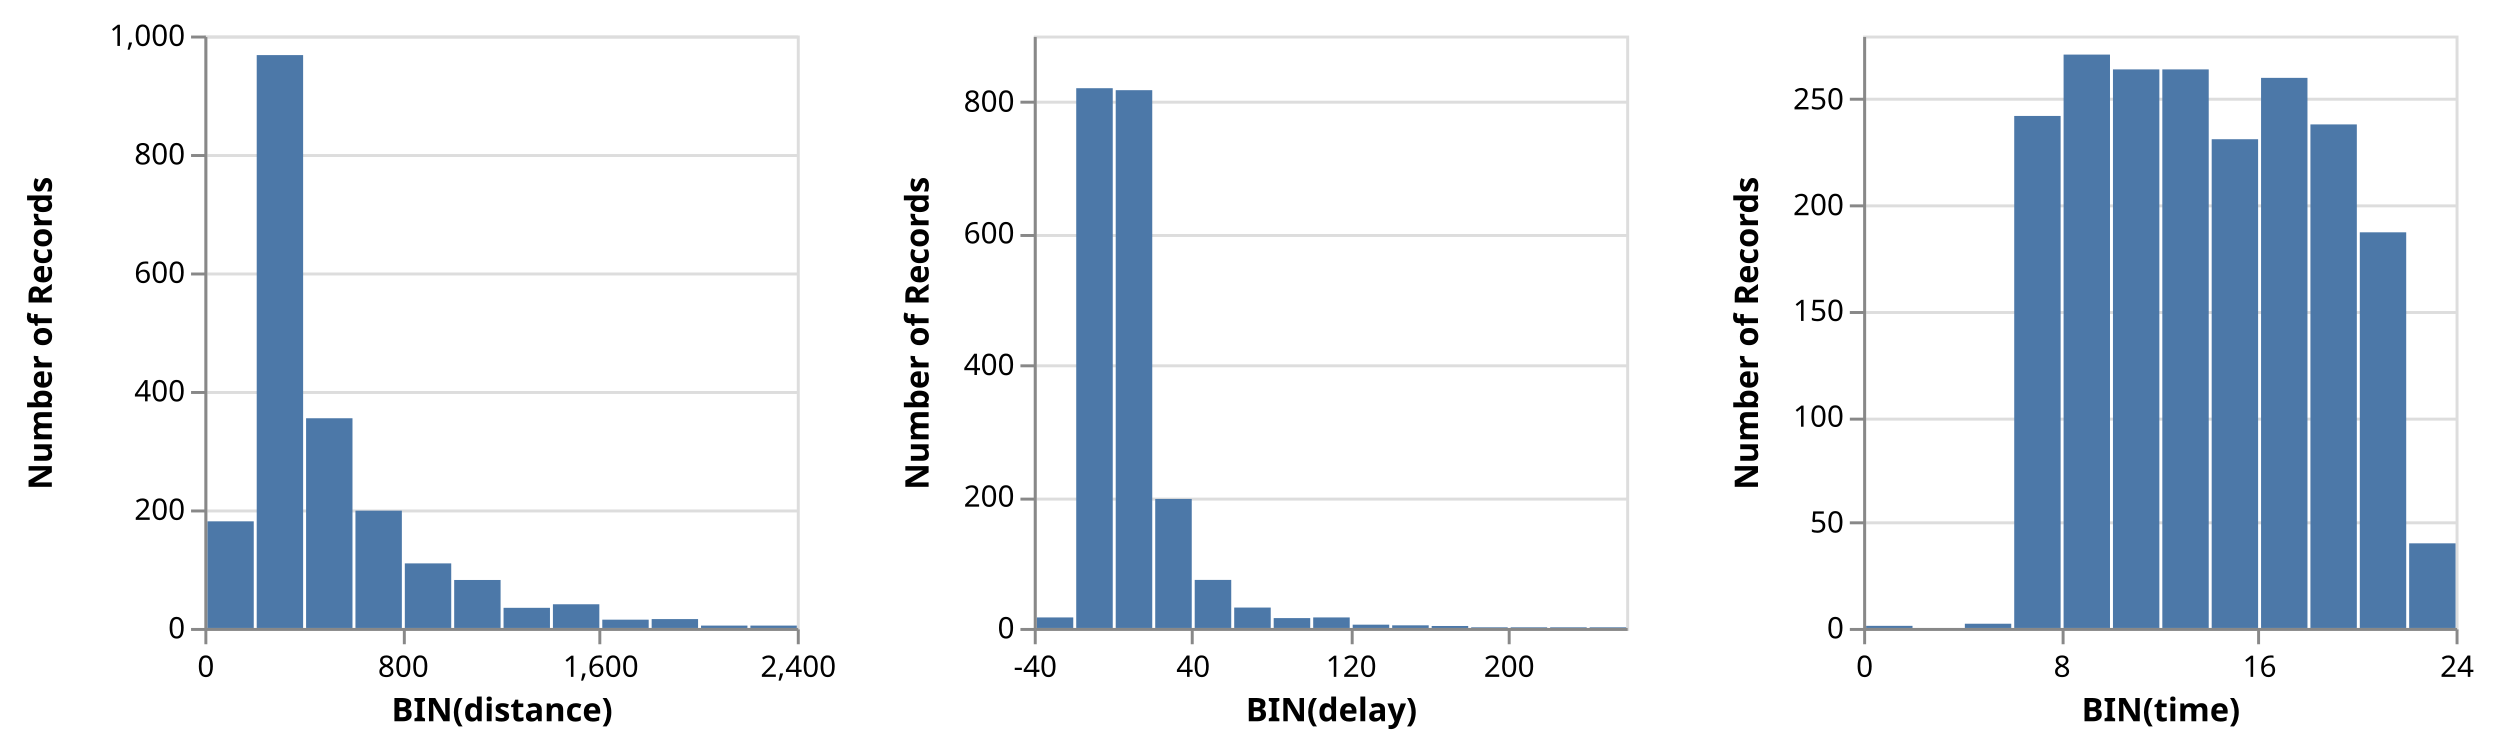
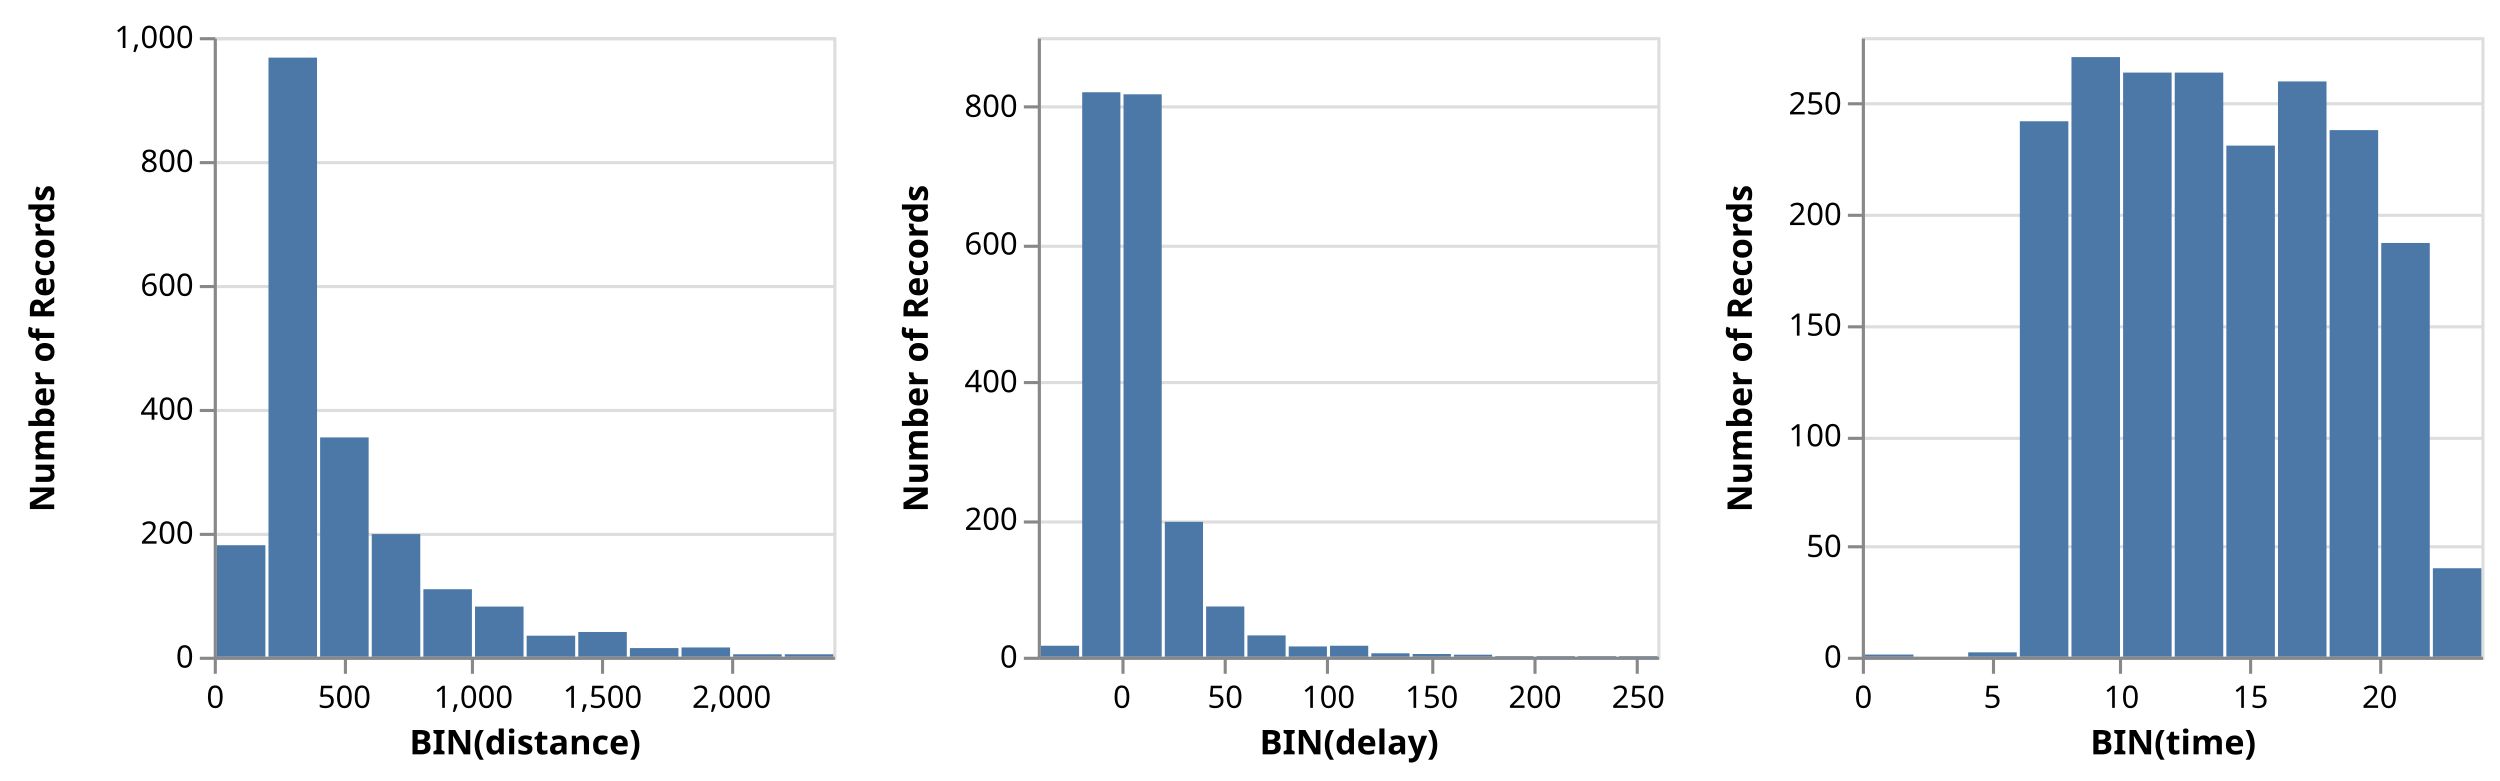
- <svg xmlns="http://www.w3.org/2000/svg" class="marks" width="844" height="252" viewBox="0 0 844 252" version="1.1">
+ <svg xmlns="http://www.w3.org/2000/svg" class="marks" width="807" height="252" viewBox="0 0 807 252" version="1.1">
  <g transform="translate(69,12)">
    <g class="mark-group role-frame root">
      <g transform="translate(0,0)">
        <path class="background" d="M0,0h200v200h-200Z" style="fill: none;" />
        <g>
          <g class="mark-group role-scope child_distance_group">
            <g transform="translate(0,0)">
              <path class="background" d="M0.5,0.5h200v200h-200Z" style="fill: transparent; stroke: #ddd;" />
              <g>
                <g class="mark-group role-axis">
                  <g transform="translate(0.5,0.5)">
                    <path class="background" d="M0,0h0v0h0Z" style="pointer-events: none; fill: none;" />
                    <g>
                      <g class="mark-rule role-axis-grid" style="pointer-events: none;">
                        <line transform="translate(0,200)" x2="200" y2="0" style="fill: none; stroke: #ddd; stroke-width: 1; stroke-dasharray: ; opacity: 1;" />
                        <line transform="translate(0,160)" x2="200" y2="0" style="fill: none; stroke: #ddd; stroke-width: 1; stroke-dasharray: ; opacity: 1;" />
                        <line transform="translate(0,120)" x2="200" y2="0" style="fill: none; stroke: #ddd; stroke-width: 1; stroke-dasharray: ; opacity: 1;" />
                        <line transform="translate(0,80)" x2="200" y2="0" style="fill: none; stroke: #ddd; stroke-width: 1; stroke-dasharray: ; opacity: 1;" />
                        <line transform="translate(0,40)" x2="200" y2="0" style="fill: none; stroke: #ddd; stroke-width: 1; stroke-dasharray: ; opacity: 1;" />
                        <line transform="translate(0,0)" x2="200" y2="0" style="fill: none; stroke: #ddd; stroke-width: 1; stroke-dasharray: ; opacity: 1;" />
                      </g>
                    </g>
                  </g>
                </g>
                <g class="mark-rect role-mark child_distance_marks">
                  <path d="M34.333,129.2h15.667v70.8h-15.667Z" style="fill: #4c78a8;" />
                  <path d="M51,160.4h15.667v39.6h-15.667Z" style="fill: #4c78a8;" />
                  <path d="M17.667,6.6h15.667v193.4h-15.667Z" style="fill: #4c78a8;" />
                  <path d="M1,164h15.667v36h-15.667Z" style="fill: #4c78a8;" />
                  <path d="M67.667,178.2h15.667v21.8h-15.667Z" style="fill: #4c78a8;" />
                  <path d="M117.667,192h15.667v8h-15.667Z" style="fill: #4c78a8;" />
                  <path d="M84.333,183.8h15.667v16.2h-15.667Z" style="fill: #4c78a8;" />
                  <path d="M167.667,199.2h15.667v0.8h-15.667Z" style="fill: #4c78a8;" />
                  <path d="M151,197h15.667v3h-15.667Z" style="fill: #4c78a8;" />
                  <path d="M134.333,197.2h15.667v2.8h-15.667Z" style="fill: #4c78a8;" />
                  <path d="M101,193.2h15.667v6.8h-15.667Z" style="fill: #4c78a8;" />
                  <path d="M184.333,199.2h15.667v0.8h-15.667Z" style="fill: #4c78a8;" />
                </g>
                <g class="mark-group role-axis">
                  <g transform="translate(0.5,200.5)">
                    <path class="background" d="M0,0h0v0h0Z" style="pointer-events: none; fill: none;" />
                    <g>
                      <g class="mark-rule role-axis-tick" style="pointer-events: none;">
                        <line transform="translate(0,0)" x2="0" y2="5" style="fill: none; stroke: #888; stroke-width: 1; opacity: 1;" />
-                         <line transform="translate(67,0)" x2="0" y2="5" style="fill: none; stroke: #888; stroke-width: 1; opacity: 1;" />
-                         <line transform="translate(133,0)" x2="0" y2="5" style="fill: none; stroke: #888; stroke-width: 1; opacity: 1;" />
-                         <line transform="translate(200,0)" x2="0" y2="5" style="fill: none; stroke: #888; stroke-width: 1; opacity: 1;" />
+                         <line transform="translate(42,0)" x2="0" y2="5" style="fill: none; stroke: #888; stroke-width: 1; opacity: 1;" />
+                         <line transform="translate(83,0)" x2="0" y2="5" style="fill: none; stroke: #888; stroke-width: 1; opacity: 1;" />
+                         <line transform="translate(125,0)" x2="0" y2="5" style="fill: none; stroke: #888; stroke-width: 1; opacity: 1;" />
+                         <line transform="translate(167,0)" x2="0" y2="5" style="fill: none; stroke: #888; stroke-width: 1; opacity: 1;" />
                      </g>
                      <g class="mark-text role-axis-label" style="pointer-events: none;">
                        <text text-anchor="middle" transform="translate(0,16)" style="font: 10px sans-serif; fill: #000; opacity: 1;">0</text>
-                         <text text-anchor="middle" transform="translate(66.66667,16)" style="font: 10px sans-serif; fill: #000; opacity: 1;">800</text>
-                         <text text-anchor="middle" transform="translate(133.3333,16)" style="font: 10px sans-serif; fill: #000; opacity: 1;">1,600</text>
-                         <text text-anchor="middle" transform="translate(200,16)" style="font: 10px sans-serif; fill: #000; opacity: 1;">2,400</text>
+                         <text text-anchor="middle" transform="translate(41.66667,16)" style="font: 10px sans-serif; fill: #000; opacity: 1;">500</text>
+                         <text text-anchor="middle" transform="translate(83.33333,16)" style="font: 10px sans-serif; fill: #000; opacity: 1;">1,000</text>
+                         <text text-anchor="middle" transform="translate(125,16)" style="font: 10px sans-serif; fill: #000; opacity: 1;">1,500</text>
+                         <text text-anchor="middle" transform="translate(166.6667,16)" style="font: 10px sans-serif; fill: #000; opacity: 1;">2,000</text>
                      </g>
                      <g class="mark-rule role-axis-domain" style="pointer-events: none;">
                        <line transform="translate(0,0)" x2="200" y2="0" style="fill: none; stroke: #888; stroke-width: 1; opacity: 1;" />
                      </g>
                      <g class="mark-text role-axis-title" style="pointer-events: none;">
                        <text text-anchor="middle" transform="translate(100,31)" style="font: bold 11px sans-serif; fill: #000; opacity: 1;">BIN(distance)</text>
                      </g>
                    </g>
                  </g>
                </g>
                <g class="mark-group role-axis">
                  <g transform="translate(0.5,0.5)">
                    <path class="background" d="M0,0h0v0h0Z" style="pointer-events: none; fill: none;" />
                    <g>
                      <g class="mark-rule role-axis-tick" style="pointer-events: none;">
                        <line transform="translate(0,200)" x2="-5" y2="0" style="fill: none; stroke: #888; stroke-width: 1; opacity: 1;" />
                        <line transform="translate(0,160)" x2="-5" y2="0" style="fill: none; stroke: #888; stroke-width: 1; opacity: 1;" />
                        <line transform="translate(0,120)" x2="-5" y2="0" style="fill: none; stroke: #888; stroke-width: 1; opacity: 1;" />
                        <line transform="translate(0,80)" x2="-5" y2="0" style="fill: none; stroke: #888; stroke-width: 1; opacity: 1;" />
                        <line transform="translate(0,40)" x2="-5" y2="0" style="fill: none; stroke: #888; stroke-width: 1; opacity: 1;" />
                        <line transform="translate(0,0)" x2="-5" y2="0" style="fill: none; stroke: #888; stroke-width: 1; opacity: 1;" />
                      </g>
                      <g class="mark-text role-axis-label" style="pointer-events: none;">
                        <text text-anchor="end" transform="translate(-7,203)" style="font: 10px sans-serif; fill: #000; opacity: 1;">0</text>
                        <text text-anchor="end" transform="translate(-7,163)" style="font: 10px sans-serif; fill: #000; opacity: 1;">200</text>
                        <text text-anchor="end" transform="translate(-7,123)" style="font: 10px sans-serif; fill: #000; opacity: 1;">400</text>
                        <text text-anchor="end" transform="translate(-7,83)" style="font: 10px sans-serif; fill: #000; opacity: 1;">600</text>
                        <text text-anchor="end" transform="translate(-7,43)" style="font: 10px sans-serif; fill: #000; opacity: 1;">800</text>
                        <text text-anchor="end" transform="translate(-7,3)" style="font: 10px sans-serif; fill: #000; opacity: 1;">1,000</text>
                      </g>
                      <g class="mark-rule role-axis-domain" style="pointer-events: none;">
                        <line transform="translate(0,200)" x2="0" y2="-200" style="fill: none; stroke: #888; stroke-width: 1; opacity: 1;" />
                      </g>
                      <g class="mark-text role-axis-title" style="pointer-events: none;">
                        <text text-anchor="middle" transform="translate(-50,100) rotate(-90) translate(0,-2)" style="font: bold 11px sans-serif; fill: #000; opacity: 1;">Number of Records</text>
                      </g>
                    </g>
                  </g>
                </g>
              </g>
            </g>
          </g>
          <g class="mark-group role-scope child_delay_group">
-             <g transform="translate(280,0)">
+             <g transform="translate(266,0)">
              <path class="background" d="M0.5,0.5h200v200h-200Z" style="fill: transparent; stroke: #ddd;" />
              <g>
                <g class="mark-group role-axis">
                  <g transform="translate(0.5,0.5)">
                    <path class="background" d="M0,0h0v0h0Z" style="pointer-events: none; fill: none;" />
                    <g>
                      <g class="mark-rule role-axis-grid" style="pointer-events: none;">
                        <line transform="translate(0,200)" x2="200" y2="0" style="fill: none; stroke: #ddd; stroke-width: 1; stroke-dasharray: ; opacity: 1;" />
                        <line transform="translate(0,156)" x2="200" y2="0" style="fill: none; stroke: #ddd; stroke-width: 1; stroke-dasharray: ; opacity: 1;" />
                        <line transform="translate(0,111)" x2="200" y2="0" style="fill: none; stroke: #ddd; stroke-width: 1; stroke-dasharray: ; opacity: 1;" />
                        <line transform="translate(0,67)" x2="200" y2="0" style="fill: none; stroke: #ddd; stroke-width: 1; stroke-dasharray: ; opacity: 1;" />
                        <line transform="translate(0,22)" x2="200" y2="0" style="fill: none; stroke: #ddd; stroke-width: 1; stroke-dasharray: ; opacity: 1;" />
                      </g>
                    </g>
                  </g>
                </g>
                <g class="mark-rect role-mark child_delay_marks">
                  <path d="M27.667,18.444h12.333v181.556h-12.333Z" style="fill: #4c78a8;" />
                  <path d="M14.333,17.778h12.333v182.222h-12.333Z" style="fill: #4c78a8;" />
                  <path d="M54.333,183.778h12.333v16.222h-12.333Z" style="fill: #4c78a8;" />
                  <path d="M41,156.444h12.333v43.556h-12.333Z" style="fill: #4c78a8;" />
                  <path d="M134.333,199.333h12.333v0.667h-12.333Z" style="fill: #4c78a8;" />
                  <path d="M94.333,196.444h12.333v3.556h-12.333Z" style="fill: #4c78a8;" />
                  <path d="M67.667,193.111h12.333v6.889h-12.333Z" style="fill: #4c78a8;" />
                  <path d="M1,196.444h12.333v3.556h-12.333Z" style="fill: #4c78a8;" />
                  <path d="M81,196.667h12.333v3.333h-12.333Z" style="fill: #4c78a8;" />
                  <path d="M147.667,199.778h12.333v0.222h-12.333Z" style="fill: #4c78a8;" />
                  <path d="M121,199.111h12.333v0.889h-12.333Z" style="fill: #4c78a8;" />
                  <path d="M187.667,199.778h12.333v0.222h-12.333Z" style="fill: #4c78a8;" />
                  <path d="M107.667,198.889h12.333v1.111h-12.333Z" style="fill: #4c78a8;" />
                  <path d="M161,199.778h12.333v0.222h-12.333Z" style="fill: #4c78a8;" />
                  <path d="M174.333,199.778h12.333v0.222h-12.333Z" style="fill: #4c78a8;" />
                </g>
                <g class="mark-group role-axis">
                  <g transform="translate(0.5,200.5)">
                    <path class="background" d="M0,0h0v0h0Z" style="pointer-events: none; fill: none;" />
                    <g>
                      <g class="mark-rule role-axis-tick" style="pointer-events: none;">
-                         <line transform="translate(0,0)" x2="0" y2="5" style="fill: none; stroke: #888; stroke-width: 1; opacity: 1;" />
-                         <line transform="translate(53,0)" x2="0" y2="5" style="fill: none; stroke: #888; stroke-width: 1; opacity: 1;" />
-                         <line transform="translate(107,0)" x2="0" y2="5" style="fill: none; stroke: #888; stroke-width: 1; opacity: 1;" />
+                         <line transform="translate(27,0)" x2="0" y2="5" style="fill: none; stroke: #888; stroke-width: 1; opacity: 1;" />
+                         <line transform="translate(60,0)" x2="0" y2="5" style="fill: none; stroke: #888; stroke-width: 1; opacity: 1;" />
+                         <line transform="translate(93,0)" x2="0" y2="5" style="fill: none; stroke: #888; stroke-width: 1; opacity: 1;" />
+                         <line transform="translate(127,0)" x2="0" y2="5" style="fill: none; stroke: #888; stroke-width: 1; opacity: 1;" />
                        <line transform="translate(160,0)" x2="0" y2="5" style="fill: none; stroke: #888; stroke-width: 1; opacity: 1;" />
-                       </g>
-                       <g class="mark-text role-axis-label" style="pointer-events: none;">
-                         <text text-anchor="middle" transform="translate(0,16)" style="font: 10px sans-serif; fill: #000; opacity: 1;">-40</text>
-                         <text text-anchor="middle" transform="translate(53.33333,16)" style="font: 10px sans-serif; fill: #000; opacity: 1;">40</text>
-                         <text text-anchor="middle" transform="translate(106.6667,16)" style="font: 10px sans-serif; fill: #000; opacity: 1;">120</text>
+                         <line transform="translate(193,0)" x2="0" y2="5" style="fill: none; stroke: #888; stroke-width: 1; opacity: 1;" />
+                       </g>
+                       <g class="mark-text role-axis-label" style="pointer-events: none;">
+                         <text text-anchor="middle" transform="translate(26.66667,16)" style="font: 10px sans-serif; fill: #000; opacity: 1;">0</text>
+                         <text text-anchor="middle" transform="translate(60,16)" style="font: 10px sans-serif; fill: #000; opacity: 1;">50</text>
+                         <text text-anchor="middle" transform="translate(93.33333,16)" style="font: 10px sans-serif; fill: #000; opacity: 1;">100</text>
+                         <text text-anchor="middle" transform="translate(126.6667,16)" style="font: 10px sans-serif; fill: #000; opacity: 1;">150</text>
                        <text text-anchor="middle" transform="translate(160,16)" style="font: 10px sans-serif; fill: #000; opacity: 1;">200</text>
+                         <text text-anchor="middle" transform="translate(193.3333,16)" style="font: 10px sans-serif; fill: #000; opacity: 1;">250</text>
                      </g>
                      <g class="mark-rule role-axis-domain" style="pointer-events: none;">
                        <line transform="translate(0,0)" x2="200" y2="0" style="fill: none; stroke: #888; stroke-width: 1; opacity: 1;" />
                      </g>
                      <g class="mark-text role-axis-title" style="pointer-events: none;">
                        <text text-anchor="middle" transform="translate(100,31)" style="font: bold 11px sans-serif; fill: #000; opacity: 1;">BIN(delay)</text>
                      </g>
                    </g>
                  </g>
                </g>
                <g class="mark-group role-axis">
                  <g transform="translate(0.5,0.5)">
                    <path class="background" d="M0,0h0v0h0Z" style="pointer-events: none; fill: none;" />
                    <g>
                      <g class="mark-rule role-axis-tick" style="pointer-events: none;">
                        <line transform="translate(0,200)" x2="-5" y2="0" style="fill: none; stroke: #888; stroke-width: 1; opacity: 1;" />
                        <line transform="translate(0,156)" x2="-5" y2="0" style="fill: none; stroke: #888; stroke-width: 1; opacity: 1;" />
                        <line transform="translate(0,111)" x2="-5" y2="0" style="fill: none; stroke: #888; stroke-width: 1; opacity: 1;" />
                        <line transform="translate(0,67)" x2="-5" y2="0" style="fill: none; stroke: #888; stroke-width: 1; opacity: 1;" />
                        <line transform="translate(0,22)" x2="-5" y2="0" style="fill: none; stroke: #888; stroke-width: 1; opacity: 1;" />
                      </g>
                      <g class="mark-text role-axis-label" style="pointer-events: none;">
                        <text text-anchor="end" transform="translate(-7,203)" style="font: 10px sans-serif; fill: #000; opacity: 1;">0</text>
                        <text text-anchor="end" transform="translate(-7,158.5556)" style="font: 10px sans-serif; fill: #000; opacity: 1;">200</text>
                        <text text-anchor="end" transform="translate(-7,114.1111)" style="font: 10px sans-serif; fill: #000; opacity: 1;">400</text>
                        <text text-anchor="end" transform="translate(-7,69.66667)" style="font: 10px sans-serif; fill: #000; opacity: 1;">600</text>
                        <text text-anchor="end" transform="translate(-7,25.22222)" style="font: 10px sans-serif; fill: #000; opacity: 1;">800</text>
                      </g>
                      <g class="mark-rule role-axis-domain" style="pointer-events: none;">
                        <line transform="translate(0,200)" x2="0" y2="-200" style="fill: none; stroke: #888; stroke-width: 1; opacity: 1;" />
                      </g>
                      <g class="mark-text role-axis-title" style="pointer-events: none;">
                        <text text-anchor="middle" transform="translate(-34,100) rotate(-90) translate(0,-2)" style="font: bold 11px sans-serif; fill: #000; opacity: 1;">Number of Records</text>
                      </g>
                    </g>
                  </g>
                </g>
              </g>
            </g>
          </g>
          <g class="mark-group role-scope child_time_group">
-             <g transform="translate(560,0)">
+             <g transform="translate(532,0)">
              <path class="background" d="M0.5,0.5h200v200h-200Z" style="fill: transparent; stroke: #ddd;" />
              <g>
                <g class="mark-group role-axis">
                  <g transform="translate(0.5,0.5)">
                    <path class="background" d="M0,0h0v0h0Z" style="pointer-events: none; fill: none;" />
                    <g>
                      <g class="mark-rule role-axis-grid" style="pointer-events: none;">
                        <line transform="translate(0,200)" x2="200" y2="0" style="fill: none; stroke: #ddd; stroke-width: 1; stroke-dasharray: ; opacity: 1;" />
                        <line transform="translate(0,164)" x2="200" y2="0" style="fill: none; stroke: #ddd; stroke-width: 1; stroke-dasharray: ; opacity: 1;" />
                        <line transform="translate(0,129)" x2="200" y2="0" style="fill: none; stroke: #ddd; stroke-width: 1; stroke-dasharray: ; opacity: 1;" />
                        <line transform="translate(0,93)" x2="200" y2="0" style="fill: none; stroke: #ddd; stroke-width: 1; stroke-dasharray: ; opacity: 1;" />
                        <line transform="translate(0,57)" x2="200" y2="0" style="fill: none; stroke: #ddd; stroke-width: 1; stroke-dasharray: ; opacity: 1;" />
                        <line transform="translate(0,21)" x2="200" y2="0" style="fill: none; stroke: #ddd; stroke-width: 1; stroke-dasharray: ; opacity: 1;" />
                      </g>
                    </g>
                  </g>
                </g>
                <g class="mark-rect role-mark child_time_marks">
                  <path d="M167.667,66.429h15.667v133.571h-15.667Z" style="fill: #4c78a8;" />
                  <path d="M117.667,35h15.667v165h-15.667Z" style="fill: #4c78a8;" />
                  <path d="M101,11.429h15.667v188.571h-15.667Z" style="fill: #4c78a8;" />
                  <path d="M67.667,6.429h15.667v193.571h-15.667Z" style="fill: #4c78a8;" />
                  <path d="M51,27.143h15.667v172.857h-15.667Z" style="fill: #4c78a8;" />
                  <path d="M84.333,11.429h15.667v188.571h-15.667Z" style="fill: #4c78a8;" />
                  <path d="M151,30h15.667v170h-15.667Z" style="fill: #4c78a8;" />
                  <path d="M134.333,14.286h15.667v185.714h-15.667Z" style="fill: #4c78a8;" />
                  <path d="M184.333,171.429h15.667v28.571h-15.667Z" style="fill: #4c78a8;" />
                  <path d="M34.333,198.571h15.667v1.429h-15.667Z" style="fill: #4c78a8;" />
                  <path d="M1,199.286h15.667v0.714h-15.667Z" style="fill: #4c78a8;" />
                </g>
                <g class="mark-group role-axis">
                  <g transform="translate(0.5,200.5)">
                    <path class="background" d="M0,0h0v0h0Z" style="pointer-events: none; fill: none;" />
                    <g>
                      <g class="mark-rule role-axis-tick" style="pointer-events: none;">
                        <line transform="translate(0,0)" x2="0" y2="5" style="fill: none; stroke: #888; stroke-width: 1; opacity: 1;" />
-                         <line transform="translate(67,0)" x2="0" y2="5" style="fill: none; stroke: #888; stroke-width: 1; opacity: 1;" />
-                         <line transform="translate(133,0)" x2="0" y2="5" style="fill: none; stroke: #888; stroke-width: 1; opacity: 1;" />
-                         <line transform="translate(200,0)" x2="0" y2="5" style="fill: none; stroke: #888; stroke-width: 1; opacity: 1;" />
+                         <line transform="translate(42,0)" x2="0" y2="5" style="fill: none; stroke: #888; stroke-width: 1; opacity: 1;" />
+                         <line transform="translate(83,0)" x2="0" y2="5" style="fill: none; stroke: #888; stroke-width: 1; opacity: 1;" />
+                         <line transform="translate(125,0)" x2="0" y2="5" style="fill: none; stroke: #888; stroke-width: 1; opacity: 1;" />
+                         <line transform="translate(167,0)" x2="0" y2="5" style="fill: none; stroke: #888; stroke-width: 1; opacity: 1;" />
                      </g>
                      <g class="mark-text role-axis-label" style="pointer-events: none;">
                        <text text-anchor="middle" transform="translate(0,16)" style="font: 10px sans-serif; fill: #000; opacity: 1;">0</text>
-                         <text text-anchor="middle" transform="translate(66.66667,16)" style="font: 10px sans-serif; fill: #000; opacity: 1;">8</text>
-                         <text text-anchor="middle" transform="translate(133.3333,16)" style="font: 10px sans-serif; fill: #000; opacity: 1;">16</text>
-                         <text text-anchor="middle" transform="translate(200,16)" style="font: 10px sans-serif; fill: #000; opacity: 1;">24</text>
+                         <text text-anchor="middle" transform="translate(41.66667,16)" style="font: 10px sans-serif; fill: #000; opacity: 1;">5</text>
+                         <text text-anchor="middle" transform="translate(83.33333,16)" style="font: 10px sans-serif; fill: #000; opacity: 1;">10</text>
+                         <text text-anchor="middle" transform="translate(125,16)" style="font: 10px sans-serif; fill: #000; opacity: 1;">15</text>
+                         <text text-anchor="middle" transform="translate(166.6667,16)" style="font: 10px sans-serif; fill: #000; opacity: 1;">20</text>
                      </g>
                      <g class="mark-rule role-axis-domain" style="pointer-events: none;">
                        <line transform="translate(0,0)" x2="200" y2="0" style="fill: none; stroke: #888; stroke-width: 1; opacity: 1;" />
                      </g>
                      <g class="mark-text role-axis-title" style="pointer-events: none;">
                        <text text-anchor="middle" transform="translate(100,31)" style="font: bold 11px sans-serif; fill: #000; opacity: 1;">BIN(time)</text>
                      </g>
                    </g>
                  </g>
                </g>
                <g class="mark-group role-axis">
                  <g transform="translate(0.5,0.5)">
                    <path class="background" d="M0,0h0v0h0Z" style="pointer-events: none; fill: none;" />
                    <g>
                      <g class="mark-rule role-axis-tick" style="pointer-events: none;">
                        <line transform="translate(0,200)" x2="-5" y2="0" style="fill: none; stroke: #888; stroke-width: 1; opacity: 1;" />
                        <line transform="translate(0,164)" x2="-5" y2="0" style="fill: none; stroke: #888; stroke-width: 1; opacity: 1;" />
                        <line transform="translate(0,129)" x2="-5" y2="0" style="fill: none; stroke: #888; stroke-width: 1; opacity: 1;" />
                        <line transform="translate(0,93)" x2="-5" y2="0" style="fill: none; stroke: #888; stroke-width: 1; opacity: 1;" />
                        <line transform="translate(0,57)" x2="-5" y2="0" style="fill: none; stroke: #888; stroke-width: 1; opacity: 1;" />
                        <line transform="translate(0,21)" x2="-5" y2="0" style="fill: none; stroke: #888; stroke-width: 1; opacity: 1;" />
                      </g>
                      <g class="mark-text role-axis-label" style="pointer-events: none;">
                        <text text-anchor="end" transform="translate(-7,203)" style="font: 10px sans-serif; fill: #000; opacity: 1;">0</text>
                        <text text-anchor="end" transform="translate(-7,167.2857)" style="font: 10px sans-serif; fill: #000; opacity: 1;">50</text>
                        <text text-anchor="end" transform="translate(-7,131.5714)" style="font: 10px sans-serif; fill: #000; opacity: 1;">100</text>
                        <text text-anchor="end" transform="translate(-7,95.85714)" style="font: 10px sans-serif; fill: #000; opacity: 1;">150</text>
                        <text text-anchor="end" transform="translate(-7,60.14286)" style="font: 10px sans-serif; fill: #000; opacity: 1;">200</text>
                        <text text-anchor="end" transform="translate(-7,24.42857)" style="font: 10px sans-serif; fill: #000; opacity: 1;">250</text>
                      </g>
                      <g class="mark-rule role-axis-domain" style="pointer-events: none;">
                        <line transform="translate(0,200)" x2="0" y2="-200" style="fill: none; stroke: #888; stroke-width: 1; opacity: 1;" />
                      </g>
                      <g class="mark-text role-axis-title" style="pointer-events: none;">
                        <text text-anchor="middle" transform="translate(-34,100) rotate(-90) translate(0,-2)" style="font: bold 11px sans-serif; fill: #000; opacity: 1;">Number of Records</text>
                      </g>
                    </g>
                  </g>
                </g>
              </g>
            </g>
          </g>
        </g>
      </g>
    </g>
  </g>
</svg>
